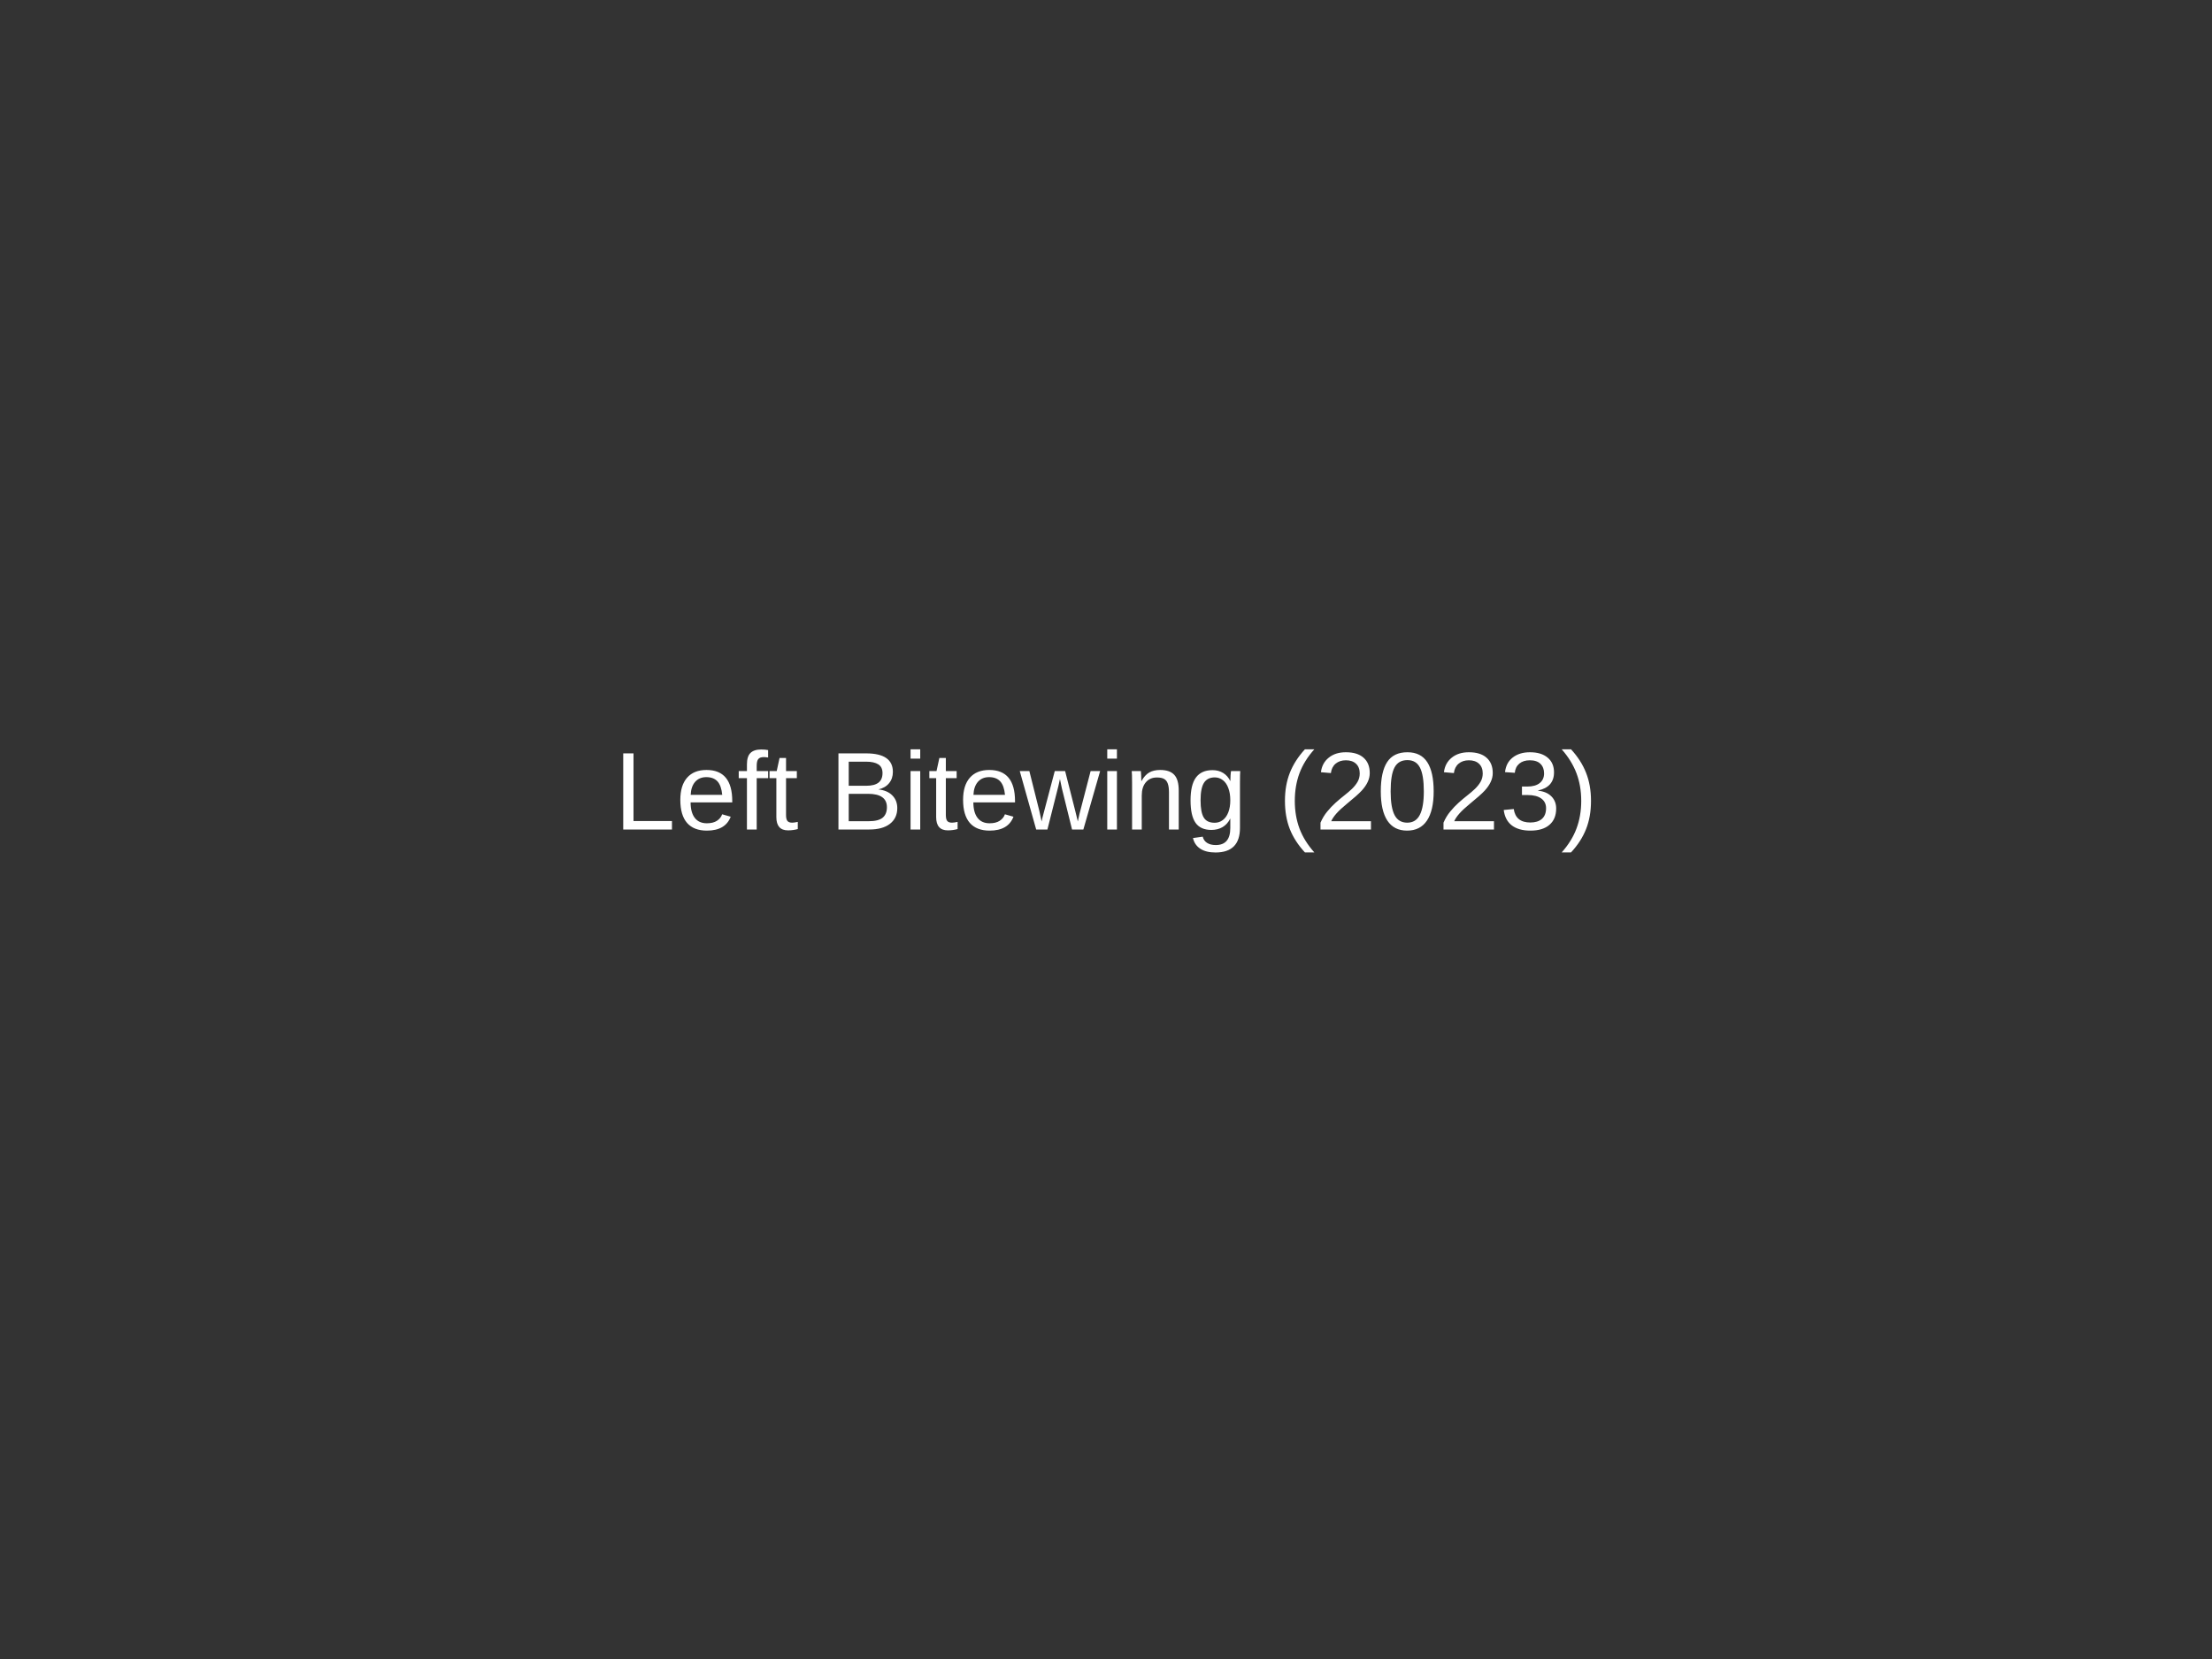
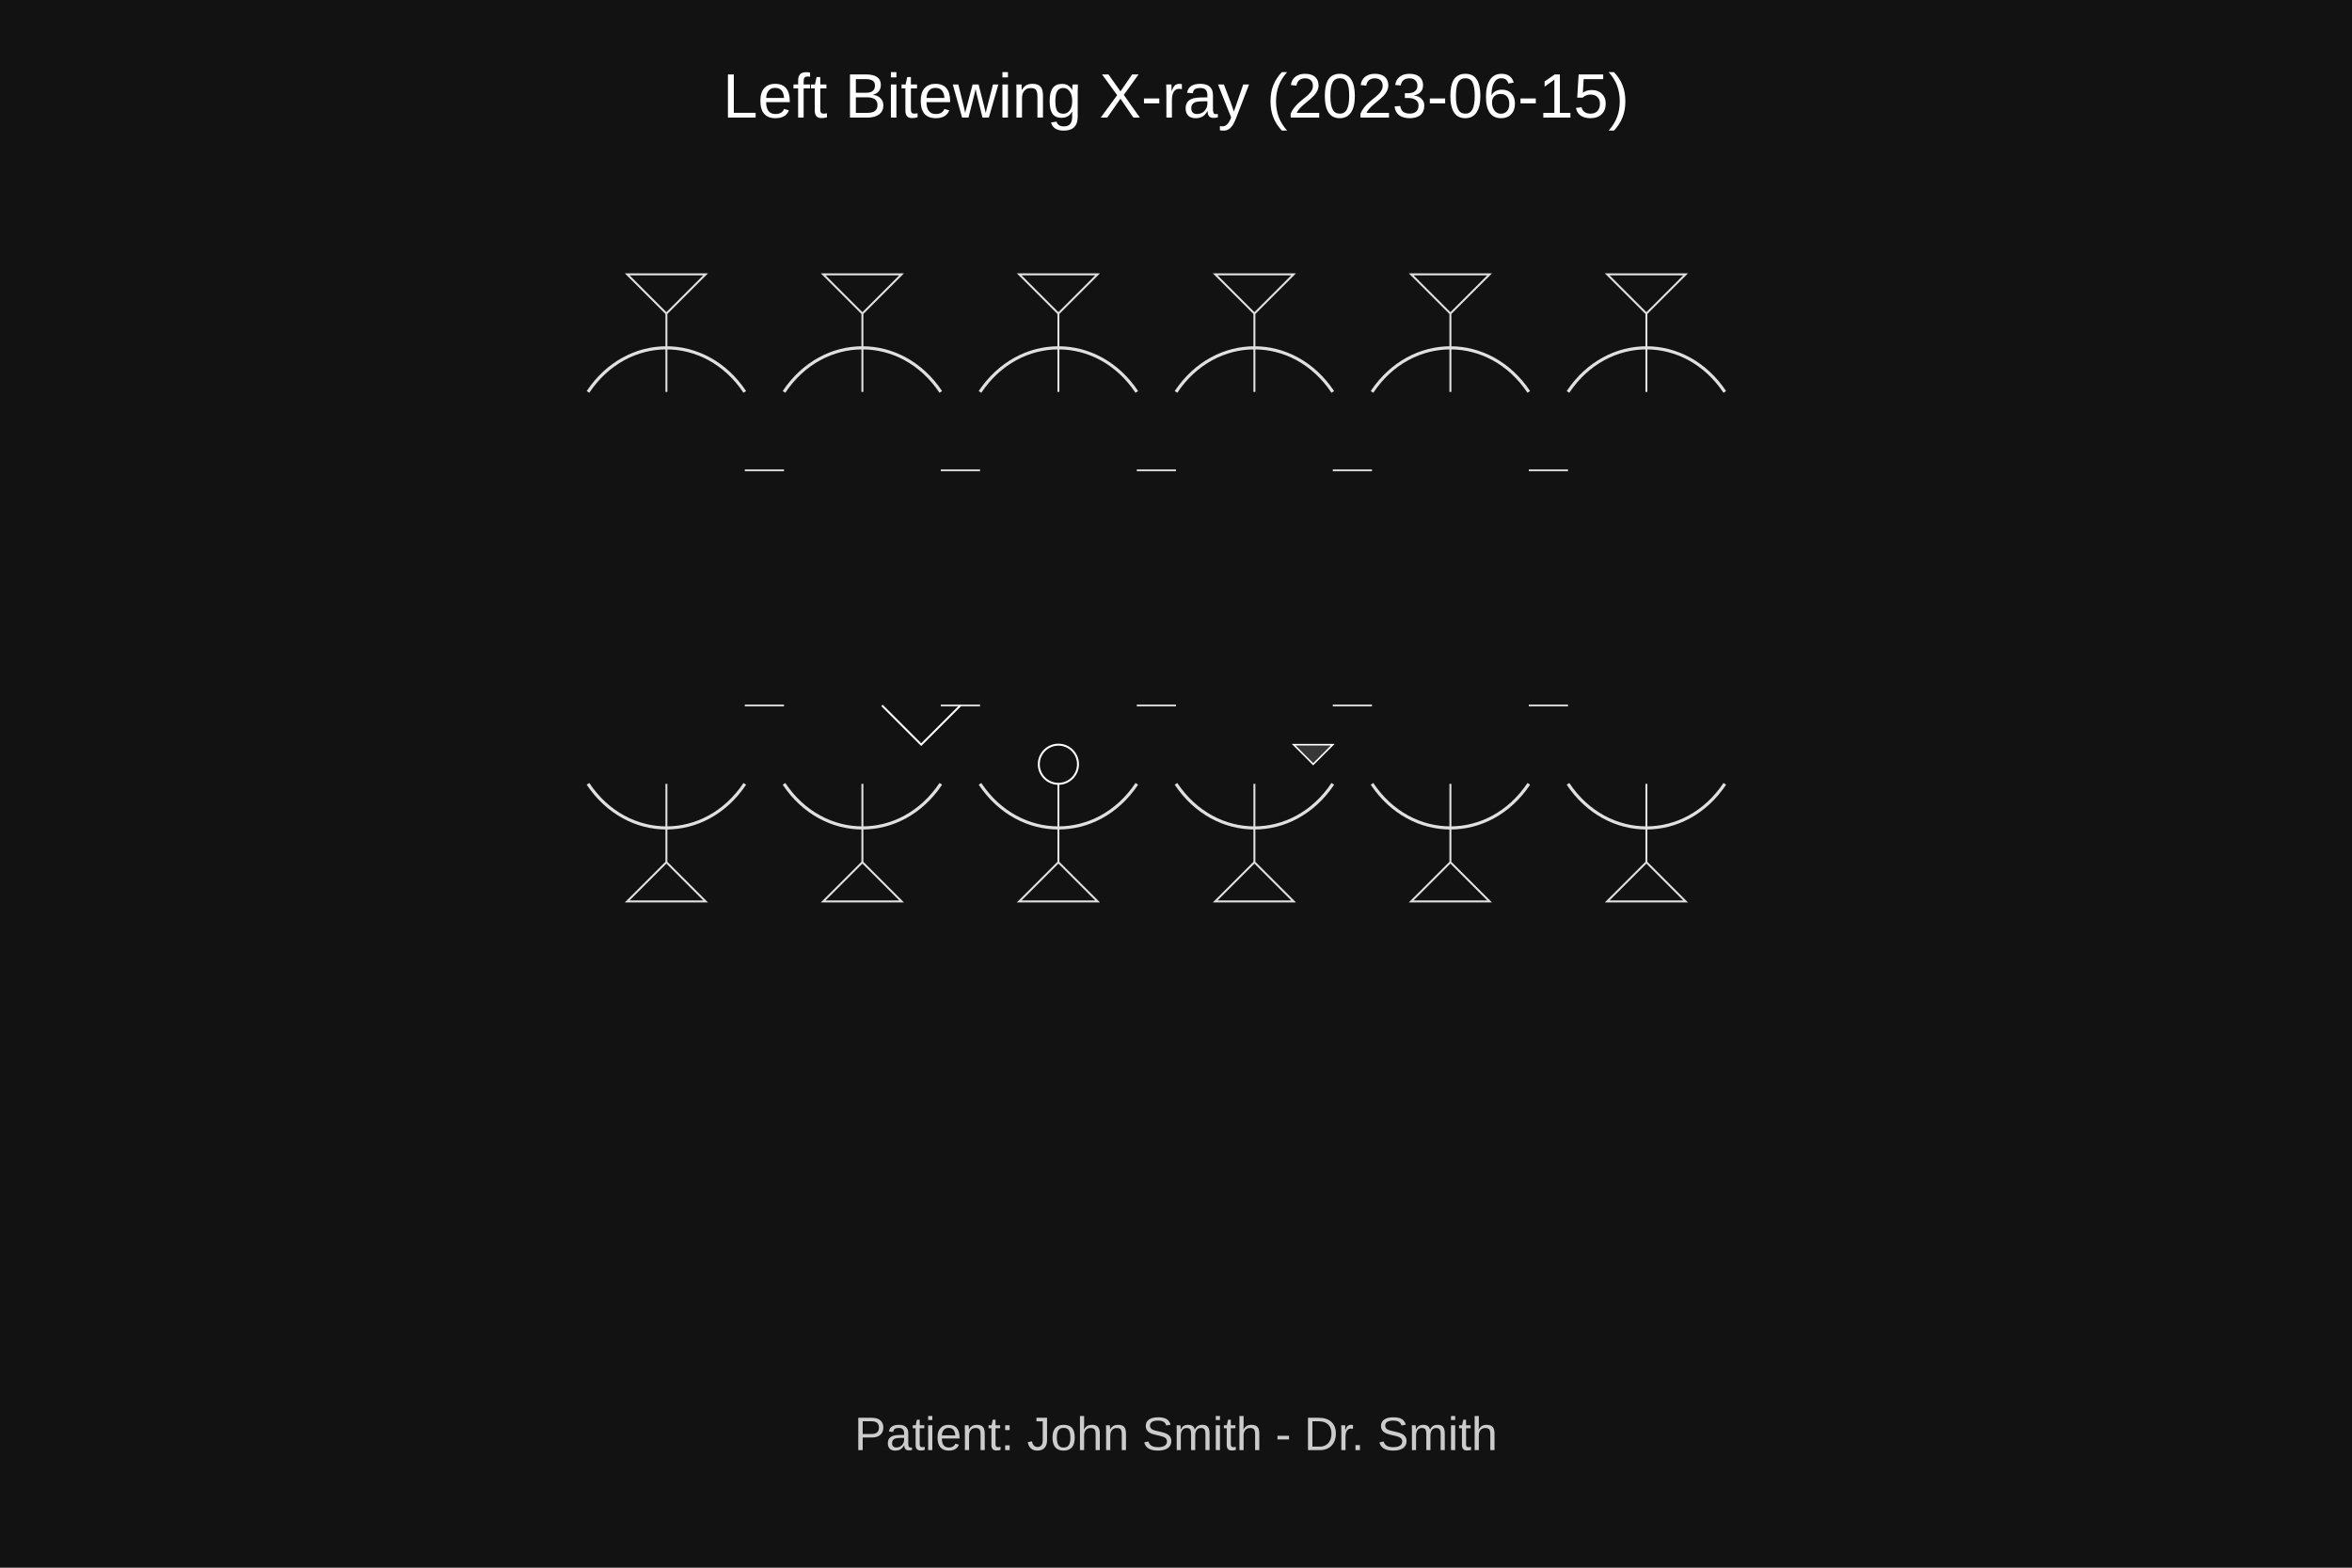
- <svg xmlns="http://www.w3.org/2000/svg" width="400" height="300">
-   <rect width="100%" height="100%" fill="#333" />
-   <text x="50%" y="50%" font-family="Arial" font-size="20" fill="white" text-anchor="middle">Left Bitewing (2023)</text>
+ <svg xmlns="http://www.w3.org/2000/svg" width="600" height="400">
+   <rect width="600" height="400" fill="#121212" />
+   <g id="bitewing-structure" fill="none" stroke="#e0e0e0" stroke-width="0.8">
+     <g id="upper-teeth">
+       <path d="M150,100 C160,85 180,85 190,100" />
+       <path d="M200,100 C210,85 230,85 240,100" />
+       <path d="M250,100 C260,85 280,85 290,100" />
+       <path d="M300,100 C310,85 330,85 340,100" />
+       <path d="M350,100 C360,85 380,85 390,100" />
+       <path d="M400,100 C410,85 430,85 440,100" />
+     </g>
+     <g id="lower-teeth">
+       <path d="M150,200 C160,215 180,215 190,200" />
+       <path d="M200,200 C210,215 230,215 240,200" />
+       <path d="M250,200 C260,215 280,215 290,200" />
+       <path d="M300,200 C310,215 330,215 340,200" />
+       <path d="M350,200 C360,215 380,215 390,200" />
+       <path d="M400,200 C410,215 430,215 440,200" />
+     </g>
+     <g id="upper-details">
+       <path d="M170,100 L170,80 L160,70 L180,70 L170,80" stroke-width="0.5" />
+       <path d="M220,100 L220,80 L210,70 L230,70 L220,80" stroke-width="0.5" />
+       <path d="M270,100 L270,80 L260,70 L280,70 L270,80" stroke-width="0.5" />
+       <path d="M320,100 L320,80 L310,70 L330,70 L320,80" stroke-width="0.5" />
+       <path d="M370,100 L370,80 L360,70 L380,70 L370,80" stroke-width="0.5" />
+       <path d="M420,100 L420,80 L410,70 L430,70 L420,80" stroke-width="0.5" />
+     </g>
+     <g id="lower-details">
+       <path d="M170,200 L170,220 L160,230 L180,230 L170,220" stroke-width="0.5" />
+       <path d="M220,200 L220,220 L210,230 L230,230 L220,220" stroke-width="0.5" />
+       <path d="M270,200 L270,220 L260,230 L280,230 L270,220" stroke-width="0.5" />
+       <path d="M320,200 L320,220 L310,230 L330,230 L320,220" stroke-width="0.5" />
+       <path d="M370,200 L370,220 L360,230 L380,230 L370,220" stroke-width="0.5" />
+       <path d="M420,200 L420,220 L410,230 L430,230 L420,220" stroke-width="0.5" />
+     </g>
+     <g id="bone-structure">
+       <line x1="190" y1="120" x2="200" y2="120" stroke="#d0d0d0" stroke-width="0.5" />
+       <line x1="240" y1="120" x2="250" y2="120" stroke="#d0d0d0" stroke-width="0.5" />
+       <line x1="290" y1="120" x2="300" y2="120" stroke="#d0d0d0" stroke-width="0.5" />
+       <line x1="340" y1="120" x2="350" y2="120" stroke="#d0d0d0" stroke-width="0.5" />
+       <line x1="390" y1="120" x2="400" y2="120" stroke="#d0d0d0" stroke-width="0.5" />
+       <line x1="190" y1="180" x2="200" y2="180" stroke="#d0d0d0" stroke-width="0.5" />
+       <line x1="240" y1="180" x2="250" y2="180" stroke="#d0d0d0" stroke-width="0.5" />
+       <line x1="290" y1="180" x2="300" y2="180" stroke="#d0d0d0" stroke-width="0.5" />
+       <line x1="340" y1="180" x2="350" y2="180" stroke="#d0d0d0" stroke-width="0.5" />
+       <line x1="390" y1="180" x2="400" y2="180" stroke="#d0d0d0" stroke-width="0.5" />
+     </g>
+     <circle cx="270" cy="195" r="5" stroke="#ffffff" stroke-width="0.5" fill="none" />
+     <path d="M225,180 L235,190 L245,180" stroke="#ffffff" stroke-width="0.5" fill="none" />
+     <path d="M330,190 L340,190 L335,195 Z" stroke="#ffffff" stroke-width="0.4" fill="#d0d0d0" fill-opacity="0.2" />
+   </g>
+   <text x="300" y="30" font-family="Arial" font-size="16" fill="white" text-anchor="middle">Left Bitewing X-ray (2023-06-15)</text>
+   <text x="300" y="370" font-family="Arial" font-size="12" fill="#cccccc" text-anchor="middle">Patient: John Smith - Dr. Smith</text>
</svg>
